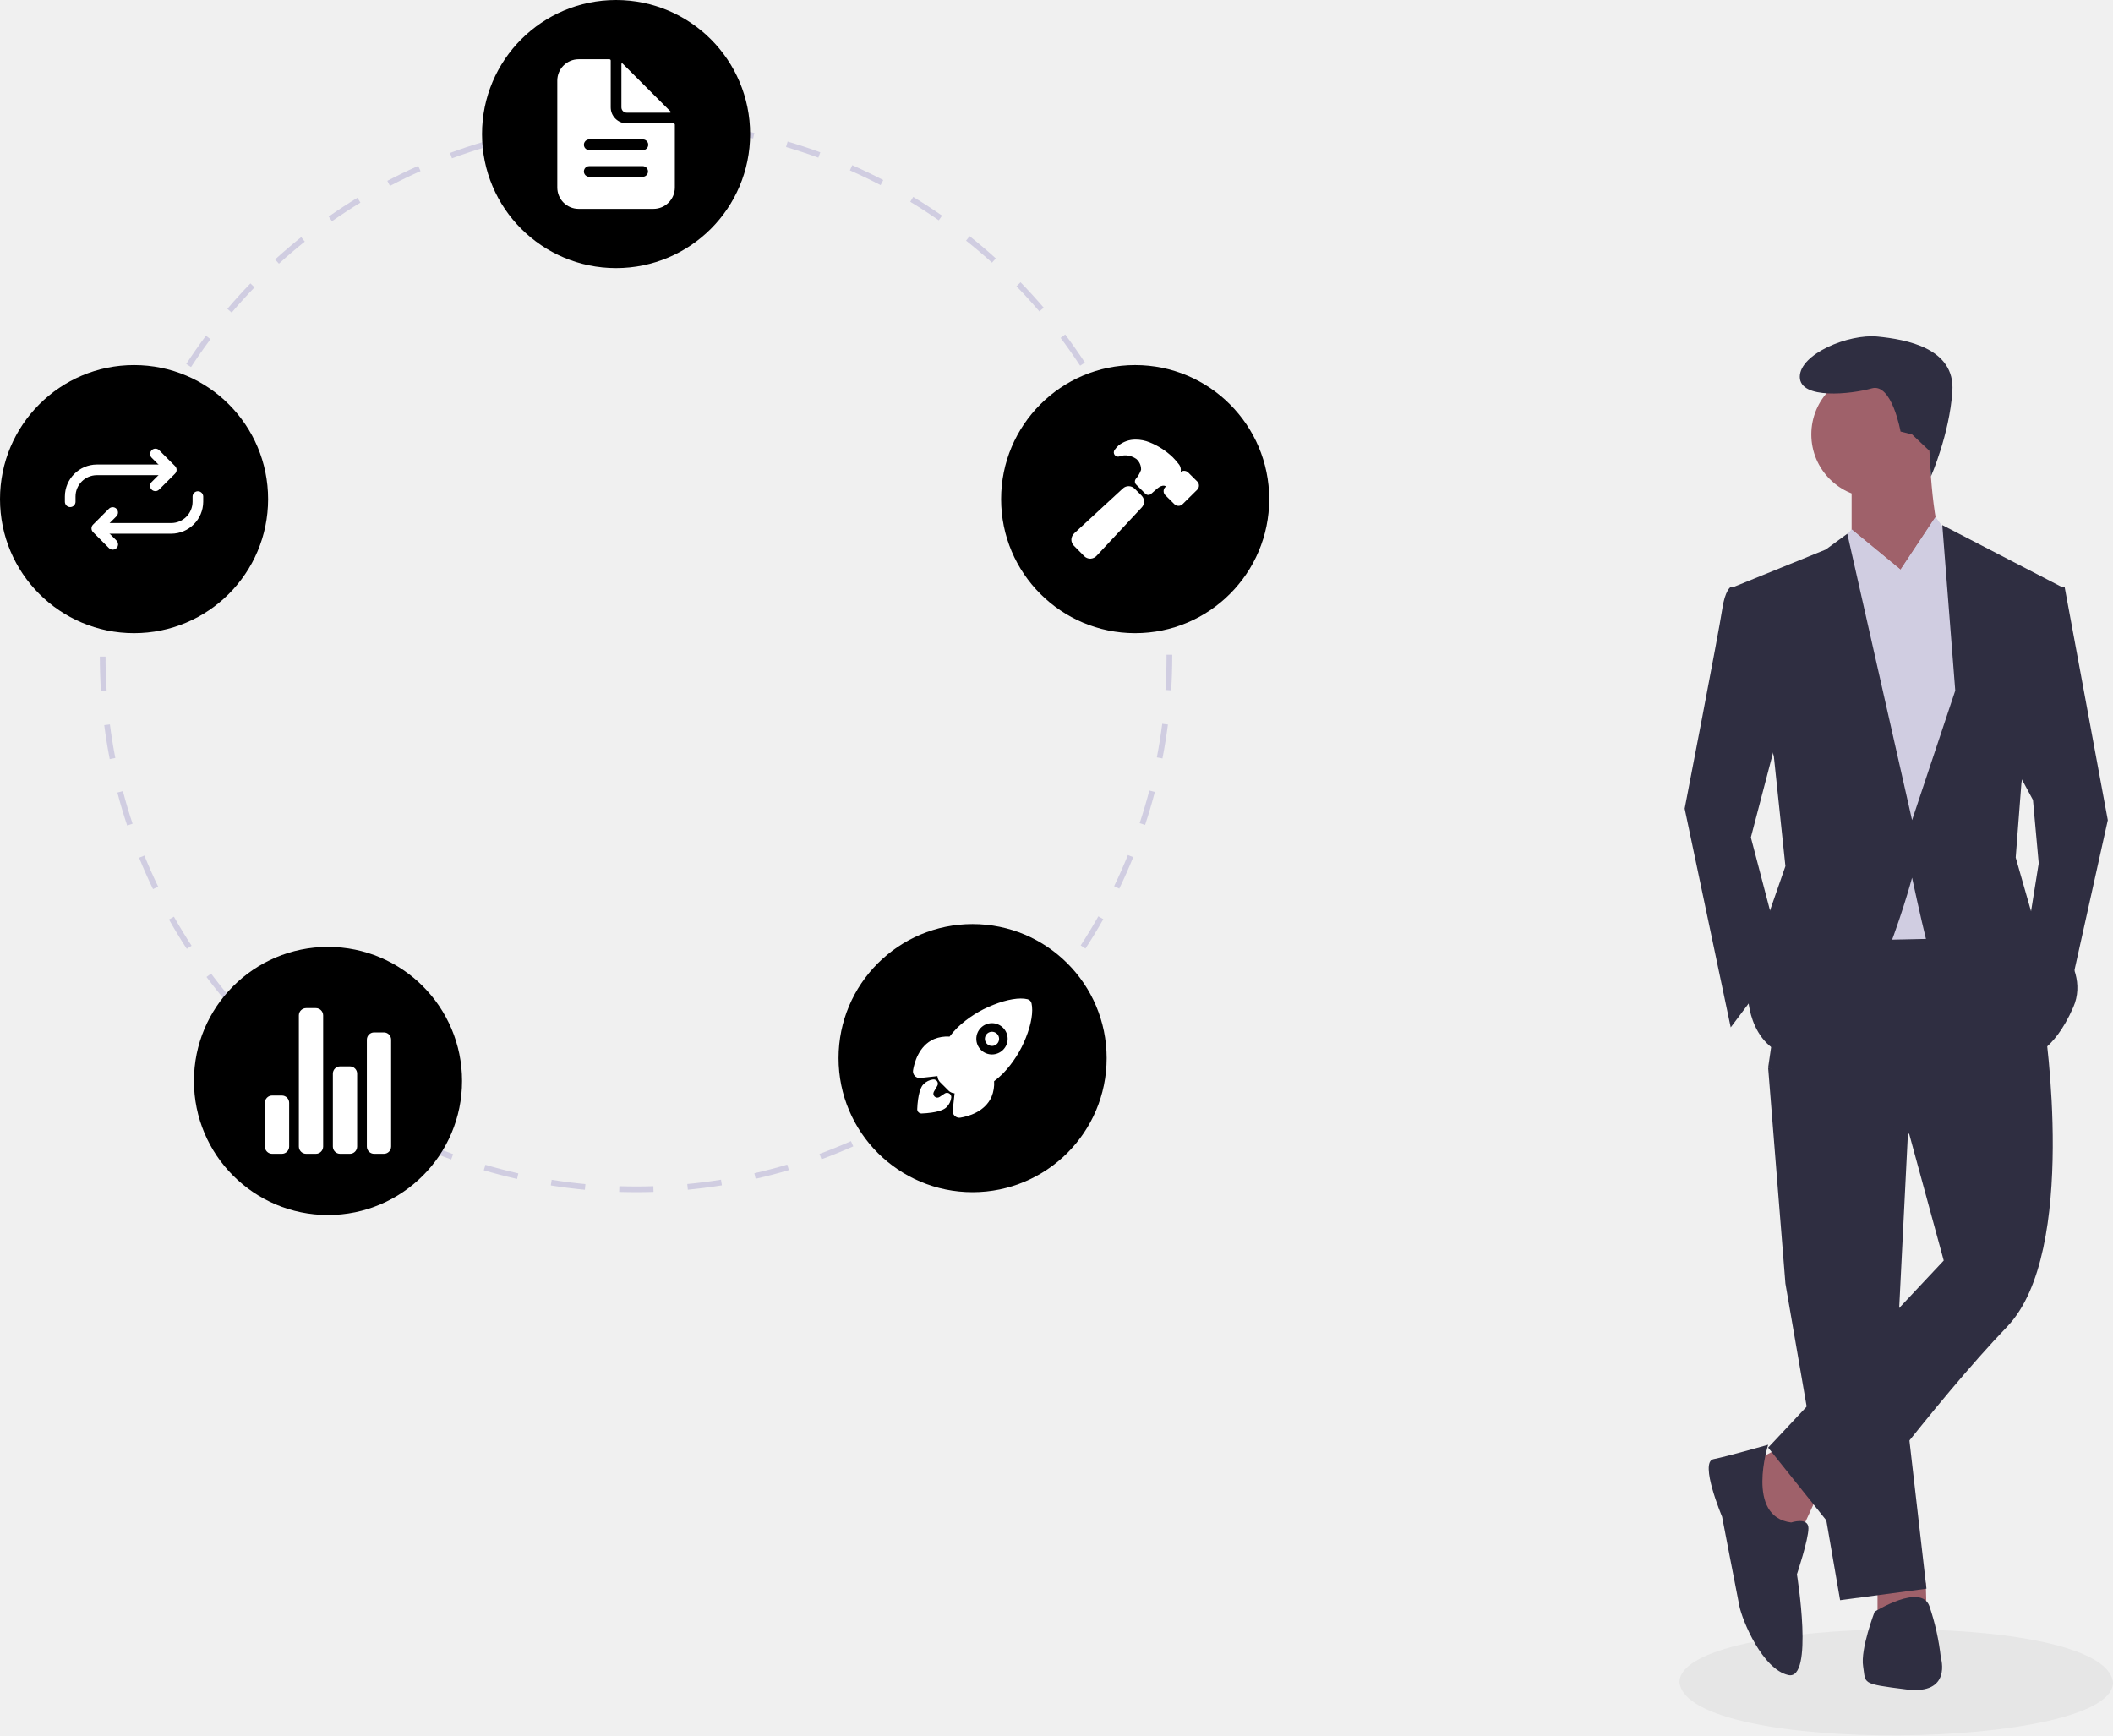
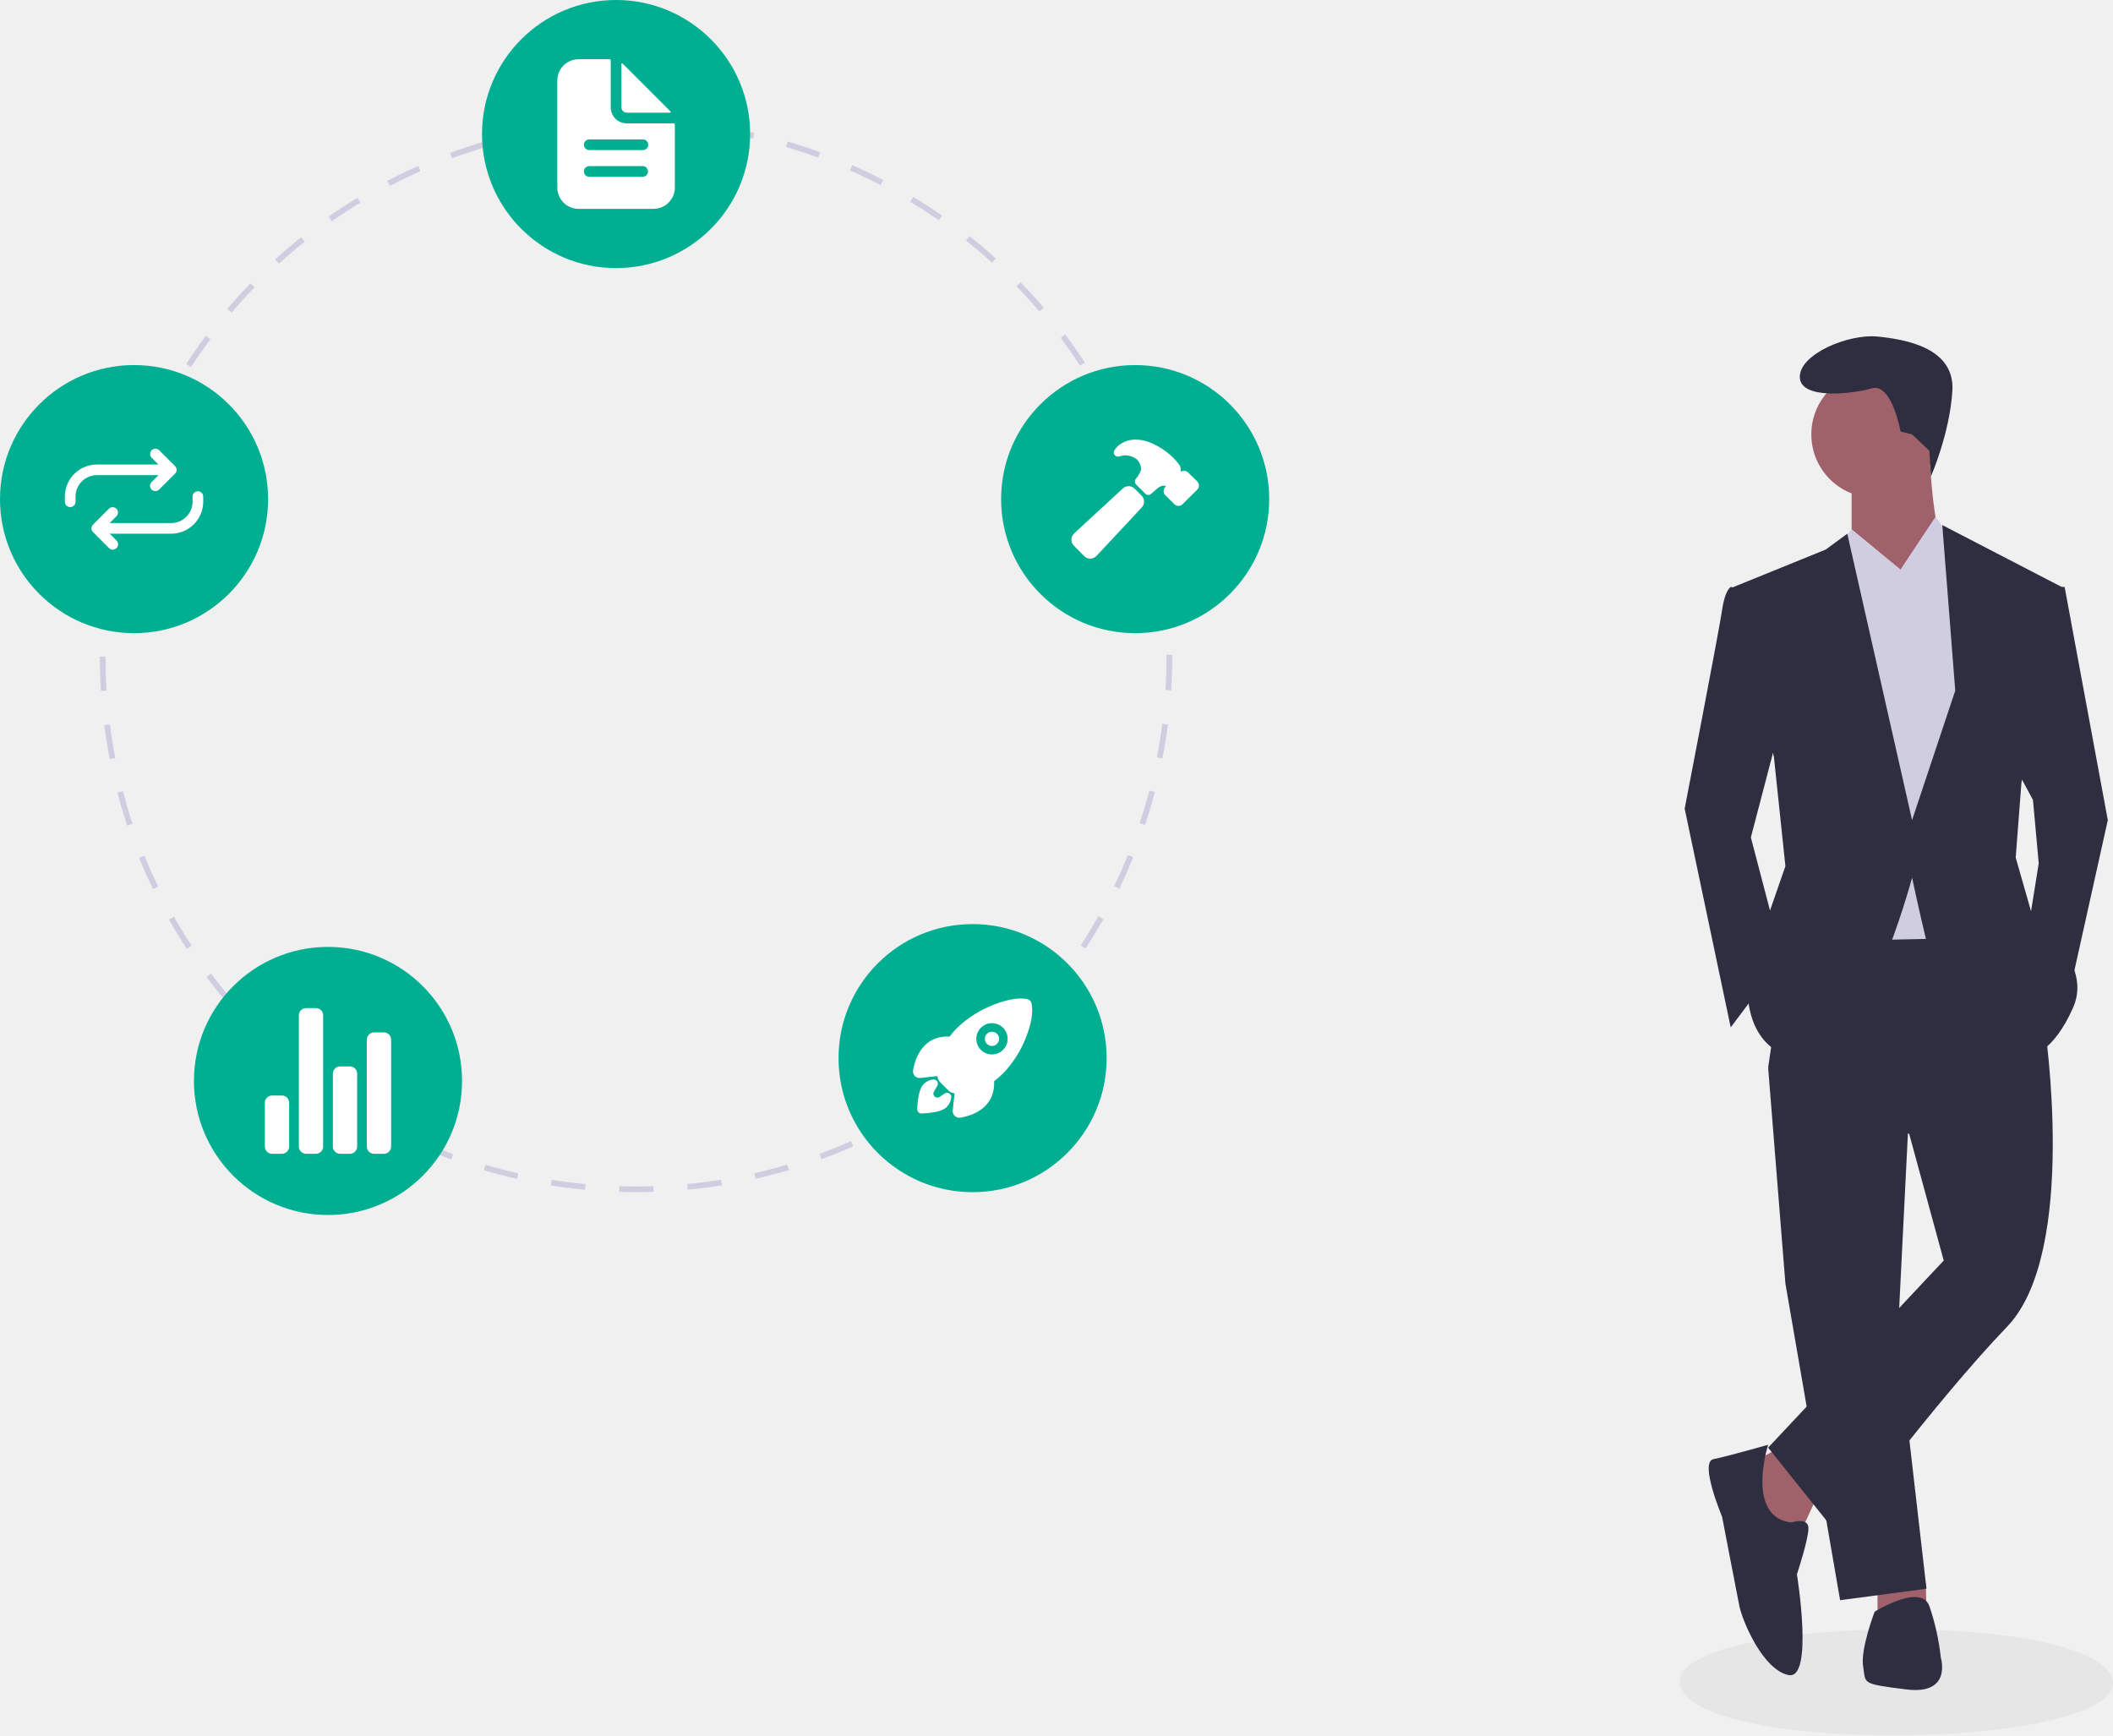
<svg xmlns="http://www.w3.org/2000/svg" id="a48982f8-6f90-42ca-afb3-d8e4a7a73152" data-name="Layer 1" width="740.84" height="608.466" viewBox="0 0 740.84 608.466">
  <path d="M970.42,735.63c.226,23.706-149.154,25.878-152.0.002C818.194,711.928,967.574,709.755,970.42,735.63Z" transform="translate(-229.5799 -145.7671)" fill="#e6e6e6" />
  <polygon points="623.966 507.569 612.864 513.624 619.929 536.837 631.03 537.846 637.086 524.726 623.966 507.569" fill="#9f616a" />
  <polygon points="658.28 553.994 658.28 565.095 675.437 564.086 675.198 554.943 658.28 553.994" fill="#9f616a" />
  <polygon points="619.929 374.348 625.984 450.042 645.16 561.058 675.437 557.021 665.345 469.217 669.382 388.478 619.929 374.348" fill="#2f2e41" />
  <path d="M930.248,463.598l-72.666,1.009-8.074,55.508,49.453,23.213,12.111,44.407L849.509,653.336l24.222,30.277s34.314-46.425,59.545-72.666,13.12-105.971,13.12-105.971Z" transform="translate(-229.5799 -145.7671)" fill="#2f2e41" />
  <circle cx="657.271" cy="152.315" r="22.203" fill="#9f616a" />
  <path d="M878.777,313.221V335.424l15.139,24.222s23.213-17.157,18.166-21.194-6.055-35.324-6.055-35.324Z" transform="translate(-229.5799 -145.7671)" fill="#9f616a" />
  <polygon points="649.197 185.62 634.058 203.786 640.114 329.941 687.548 328.932 695.622 218.925 685.53 190.666 678.607 181.247 666.354 199.749 649.197 185.62" fill="#d0cde1" />
  <path d="M854.555,396.988l-11.102,42.388,11.102,42.388-18.166,24.222-16.148-76.703s12.111-62.573,13.12-69.638,3.028-8.074,3.028-8.074l8.074,1.009Z" transform="translate(-229.5799 -145.7671)" fill="#2f2e41" />
  <polygon points="705.714 267.368 712.779 280.489 714.798 302.692 710.761 327.923 724.89 351.136 739.019 287.553 723.881 205.804 717.825 205.804 705.714 267.368" fill="#2f2e41" />
  <path d="M849.509,652.327s-14.129,4.037-19.176,5.046,3.028,20.185,3.028,20.185,5.046,26.24,6.055,31.287,8.074,22.203,17.157,24.222,3.028-35.324,3.028-35.324,4.037-12.111,4.037-16.148-6.055-2.018-6.055-2.018C841.435,677.558,849.509,652.327,849.509,652.327Z" transform="translate(-229.5799 -145.7671)" fill="#2f2e41" />
  <path d="M882.814,730.039c1.009,6.055-1.009,6.055,15.139,8.074s12.111-11.102,12.111-11.102a84.8,84.8,0,0,0-4.037-18.166c-3.028-8.074-19.176,2.018-19.176,2.018S881.805,723.983,882.814,730.039Z" transform="translate(-229.5799 -145.7671)" fill="#2f2e41" />
  <path d="M906.053,303.833l.526,8.976s6.512-14.727,7.522-29.865S897.952,264.777,887.86,263.768s-27.25,6.055-27.25,14.129,18.166,6.055,25.231,4.037,10.092,15.139,10.092,15.139l4.037,1.009Z" transform="translate(-229.5799 -145.7671)" fill="#2f2e41" />
  <polygon points="643.24 192.767 649.197 185.62 666.354 199.749 649.197 211.86 643.24 192.767" fill="#d0cde1" />
  <polygon points="685.53 190.666 678.465 181.583 666.354 199.749 681.493 210.851 685.53 190.666" fill="#d0cde1" />
  <path d="M851.527,411.117l4.037,38.351-8.074,23.213L842.444,494.885s0,21.194,20.185,22.203,37.342-63.582,37.342-63.582,3.028,14.129,5.046,22.203,36.333,40.37,36.333,40.37,8.074-1.009,15.139-17.157-14.129-31.287-14.129-31.287l-6.056-21.194,2.018-26.24L952.452,351.572,910.568,329.873l4.542,58.032-15.139,45.416-22.708-100.42-7.569,5.551L837.398,351.572Z" transform="translate(-229.5799 -145.7671)" fill="#2f2e41" />
  <path d="M452.664,563.767c-1.996-.016-4.014-.029-5.997-.091l.062-1.999c1.962.061,3.968.088,5.936.09,1.976,0,3.99-.032,5.987-.097l.064,1.998C456.697,563.734,454.661,563.767,452.664,563.767Zm-18.019-.845c-3.981-.377-8.002-.888-11.951-1.518l.315-1.975c3.906.623,7.884,1.129,11.824,1.502Zm36.092-.021-.19-1.99c3.938-.377,7.916-.888,11.822-1.517l.318,1.975C478.739,562.004,474.718,562.52,470.738,562.901Zm-59.873-3.778c-3.898-.884-7.821-1.907-11.658-3.041l.567-1.918c3.796,1.122,7.676,2.134,11.533,3.008Zm83.648-.05-.444-1.949c3.866-.882,7.745-1.898,11.53-3.022l.569,1.918C502.343,557.155,498.421,558.182,494.514,559.073Zm-106.745-6.776c-3.762-1.382-7.525-2.903-11.187-4.523l.81-1.828c3.622,1.602,7.345,3.107,11.066,4.475Zm129.833-.078-.691-1.877c3.699-1.362,7.409-2.867,11.028-4.473l.812,1.828C525.091,549.32,521.34,550.841,517.601,552.218Zm-151.887-9.68c-3.54-1.848-7.075-3.84-10.506-5.92l1.037-1.711c3.395,2.06,6.892,4.029,10.395,5.857Zm173.873-.073-.926-1.772c3.494-1.827,6.983-3.797,10.369-5.854l1.039,1.709C546.646,538.627,543.12,540.618,539.587,542.465ZM345.105,530.039c-3.279-2.288-6.528-4.715-9.659-7.211l1.247-1.564c3.098,2.471,6.313,4.871,9.557,7.135Zm215.05-.071-1.146-1.639c3.243-2.267,6.454-4.667,9.544-7.135l1.248,1.562C566.678,525.251,563.432,527.676,560.155,529.967ZM326.268,515.014c-2.964-2.69-5.878-5.51-8.66-8.378l1.436-1.393c2.752,2.838,5.636,5.627,8.569,8.29Zm252.702-.069-1.346-1.48c2.926-2.657,5.807-5.448,8.563-8.293l1.436,1.391C584.838,509.438,581.926,512.258,578.97,514.945ZM309.501,497.726c-2.595-3.043-5.125-6.208-7.521-9.407l1.601-1.199c2.371,3.166,4.874,6.298,7.442,9.308Zm286.228-.083-1.521-1.297c2.567-3.013,5.071-6.148,7.441-9.318l1.602,1.197C600.854,491.429,598.324,494.598,595.728,497.643ZM295.075,478.452c-2.188-3.351-4.293-6.811-6.258-10.284l1.741-.984c1.943,3.437,4.027,6.86,6.192,10.175Zm315.083-.108-1.676-1.092c2.166-3.321,4.249-6.751,6.193-10.195l1.742.982C614.452,471.521,612.346,474.988,610.157,478.343Zm-326.926-20.838c-1.74-3.6-3.384-7.299-4.886-10.996l1.853-.752c1.486,3.656,3.113,7.316,4.834,10.877Zm338.772-.156L620.203,456.48c1.721-3.566,3.348-7.236,4.836-10.91l1.854.75C625.389,450.034,623.744,453.745,622.004,457.349Zm-347.834-22.142c-1.265-3.799-2.421-7.685-3.436-11.55l1.935-.508c1.003,3.823,2.147,7.668,3.398,11.425Zm356.889-.212-1.898-.629c1.244-3.753,2.384-7.599,3.385-11.43l1.936.506C633.469,427.316,632.317,431.203,631.059,434.996Zm-363.008-23.082c-.764-3.924-1.411-7.925-1.922-11.893l1.983-.256c.506,3.926,1.145,7.884,1.901,11.766Zm369.099-.22-1.963-.379c.75-3.881,1.386-7.841,1.887-11.77l1.984.254C638.552,403.77,637.909,407.772,637.15,411.694ZM264.973,388.031c-.256-3.986-.389-8.038-.393-12.043l2-.002c.004,3.963.135,7.972.389,11.916Zm375.228-.224-1.996-.127c.249-3.94.375-7.949.375-11.913l-.001-.438h2l.001.432C640.58,379.773,640.452,383.824,640.201,387.807ZM266.942,364.072l-1.996-.123c.248-3.994.627-8.029,1.128-11.994l1.984.25C267.562,356.128,267.187,360.121,266.942,364.072Zm371.236-.656c-.26-3.953-.649-7.944-1.158-11.862l1.982-.258c.515,3.96.909,7.993,1.172,11.989ZM269.931,340.435l-1.964-.378c.754-3.925,1.648-7.879,2.655-11.751l1.936.503C271.561,332.64,270.678,336.551,269.931,340.435Zm365.171-.645c-.762-3.886-1.66-7.794-2.668-11.617l1.934-.51c1.02,3.864,1.927,7.814,2.697,11.742ZM275.93,317.377l-1.899-.627c1.255-3.8,2.653-7.612,4.154-11.331l1.855.749C278.554,309.846,277.171,313.617,275.93,317.377Zm353.095-.624c-1.256-3.754-2.649-7.514-4.143-11.177l1.852-.755c1.51,3.702,2.919,7.503,4.188,11.297ZM284.863,295.25l-1.803-.867c1.735-3.606,3.611-7.205,5.575-10.695l1.743.981C288.435,288.122,286.579,291.682,284.863,295.25Zm335.172-.545c-1.723-3.551-3.585-7.098-5.538-10.542l1.74-.986c1.974,3.48,3.856,7.066,5.597,10.656ZM296.56,274.465l-1.677-1.091c2.181-3.353,4.501-6.68,6.895-9.89l1.604,1.195C301.014,267.856,298.718,271.148,296.56,274.465Zm311.732-.471c-2.164-3.305-4.466-6.587-6.843-9.754l1.6-1.2c2.402,3.201,4.729,6.518,6.917,9.858ZM310.812,255.354l-1.523-1.295c2.59-3.047,5.313-6.051,8.094-8.928l1.438,1.39C316.07,249.367,313.376,252.339,310.812,255.354Zm283.185-.412c-2.571-3.006-5.274-5.97-8.032-8.808l1.434-1.394c2.788,2.868,5.52,5.863,8.118,8.901Zm-266.623-16.725-1.347-1.479c2.959-2.696,6.042-5.328,9.16-7.823l1.25,1.562C333.352,232.945,330.303,235.549,327.374,238.216Zm250.011-.363c-2.933-2.655-5.99-5.251-9.09-7.717l1.246-1.565c3.132,2.493,6.223,5.117,9.186,7.8ZM345.973,223.33l-1.147-1.638c3.272-2.293,6.663-4.511,10.078-6.591l1.041,1.708C352.566,218.868,349.211,221.062,345.973,223.33Zm212.758-.318c-3.256-2.266-6.621-4.453-10.003-6.499l1.035-1.711c3.418,2.068,6.82,4.278,10.11,6.568ZM366.307,210.942l-.929-1.771c3.536-1.854,7.18-3.619,10.831-5.245l.813,1.827C373.41,207.361,369.805,209.107,366.307,210.942Zm172.02-.274c-3.512-1.828-7.131-3.566-10.758-5.166l.808-1.83c3.665,1.617,7.324,3.374,10.874,5.221Zm-150.281-9.401-.694-1.876c3.75-1.387,7.595-2.67,11.429-3.813l.571,1.917C395.559,198.625,391.755,199.895,388.046,201.267Zm128.452-.227c-3.717-1.36-7.526-2.616-11.32-3.732l.564-1.919c3.835,1.128,7.685,2.398,11.443,3.773ZM410.878,194.46l-.446-1.949c3.891-.892,7.869-1.668,11.824-2.311l.32,1.975C418.663,192.81,414.727,193.578,410.878,194.46Zm82.763-.145c-3.856-.869-7.795-1.624-11.706-2.244l.313-1.976c3.953.627,7.934,1.39,11.832,2.269Zm-59.245-3.67-.193-1.99c3.971-.385,8.015-.648,12.021-.782l.066,1.999C442.326,190.003,438.325,190.263,434.396,190.644Zm35.713-.062c-3.935-.368-7.938-.614-11.896-.731l.06-1.999c4.0.119,8.046.368,12.022.739Z" transform="translate(-229.5799 -145.7671)" fill="#d0cde1" />
-   <circle cx="216" cy="47" r="47" fill="#000000" />
-   <circle cx="398" cy="175" r="47" fill="#000000" />
-   <circle cx="341" cy="371" r="47" fill="#000000" />
-   <circle cx="115" cy="379" r="47" fill="#000000" />
-   <circle cx="47" cy="175" r="47" fill="#000000" />
+   <circle cx="216" cy="47" r="47" fill="#00af91" />
+   <circle cx="398" cy="175" r="47" fill="#00af91" />
+   <circle cx="341" cy="371" r="47" fill="#00af91" />
+   <circle cx="115" cy="379" r="47" fill="#00af91" />
+   <circle cx="47" cy="175" r="47" fill="#00af91" />
  <path d="M465.721,189.02H449.327a5.621,5.621,0,0,1-5.621-5.621V167.005a.468.468,0,0,0-.468-.468H432.465a7.494,7.494,0,0,0-7.494,7.494v37.472a7.494,7.494,0,0,0,7.494,7.494H458.695a7.494,7.494,0,0,0,7.494-7.494V189.488A.468.468,0,0,0,465.721,189.02ZM454.948,207.756H436.212a1.874,1.874,0,1,1,0-3.747H454.948a1.874,1.874,0,0,1,0,3.747Zm0-9.368H436.212a1.874,1.874,0,1,1,0-3.747H454.948a1.874,1.874,0,1,1,0,3.747Z" transform="translate(-229.5799 -145.7671)" fill="#fff" />
  <path d="M464.693,184.874l-16.84-16.84a.234.234,0,0,0-.399.165v15.201a1.874,1.874,0,0,0,1.874,1.874h15.201a.234.234,0,0,0,.165-.399Z" transform="translate(-229.5799 -145.7671)" fill="#fff" />
  <path d="M577.378,507.508a2.491,2.491,0,1,0,1.762.729A2.491,2.491,0,0,0,577.378,507.508Z" transform="translate(-229.5799 -145.7671)" fill="#fff" />
  <path d="M591.245,497.548v-.008a1.904,1.904,0,0,0-1.412-1.428c-2.781-.678-7.156.045-12.004,1.986a38.607,38.607,0,0,0-12.559,7.953,29.929,29.929,0,0,0-2.758,3.157,12.232,12.232,0,0,0-5.466.878c-5.388,2.371-6.927,8.44-7.337,10.932a2.333,2.333,0,0,0,2.537,2.706h.012l6.003-.655c.007.077.016.147.022.211a3.207,3.207,0,0,0,.924,1.934l2.929,2.931a3.198,3.198,0,0,0,1.933.925l.201.021-.653,5.995v.012a2.333,2.333,0,0,0,2.081,2.561q.108.011.216.012a2.357,2.357,0,0,0,.387-.032c2.506-.403,8.572-1.923,10.937-7.341a12.342,12.342,0,0,0,.882-5.444,29.378,29.378,0,0,0,3.168-2.758,38.329,38.329,0,0,0,7.961-12.461C591.179,504.843,591.906,500.435,591.245,497.548Zm-9.991,16.32a5.485,5.485,0,1,1-.004-7.756l.004.004a5.441,5.441,0,0,1,.058,7.694Z" transform="translate(-229.5799 -145.7671)" fill="#fff" />
  <path d="M561.8,528.94a1.493,1.493,0,0,0-1.027.249c-.596.408-1.195.811-1.8,1.204a1.392,1.392,0,0,1-1.96-1.866l1.134-1.96a1.493,1.493,0,0,0-1.415-2.325,5.716,5.716,0,0,0-3.325,1.629c-.342.343-1.38,1.382-1.939,5.344a33.401,33.401,0,0,0-.3,3.432,1.493,1.493,0,0,0,1.454,1.531q.019.001.039 0h.037a33.585,33.585,0,0,0,3.434-.299c3.963-.56,5.003-1.6,5.345-1.941a5.645,5.645,0,0,0,1.623-3.335A1.493,1.493,0,0,0,561.8,528.94Z" transform="translate(-229.5799 -145.7671)" fill="#fff" />
  <path d="M328.405,550.307h-3.405a2.554,2.554,0,0,1-2.554-2.554V532.429a2.554,2.554,0,0,1,2.554-2.554h3.405a2.554,2.554,0,0,1,2.554,2.554V547.753A2.554,2.554,0,0,1,328.405,550.307Z" transform="translate(-229.5799 -145.7671)" fill="#fff" />
  <path d="M352.242,550.307h-3.405a2.554,2.554,0,0,1-2.554-2.554V522.213a2.554,2.554,0,0,1,2.554-2.554h3.405a2.554,2.554,0,0,1,2.554,2.554V547.753A2.554,2.554,0,0,1,352.242,550.307Z" transform="translate(-229.5799 -145.7671)" fill="#fff" />
  <path d="M364.16,550.307h-3.405a2.554,2.554,0,0,1-2.554-2.554V510.295a2.554,2.554,0,0,1,2.554-2.554h3.405a2.554,2.554,0,0,1,2.554,2.554V547.753A2.554,2.554,0,0,1,364.16,550.307Z" transform="translate(-229.5799 -145.7671)" fill="#fff" />
  <path d="M340.323,550.307H336.918a2.554,2.554,0,0,1-2.554-2.554V501.781a2.554,2.554,0,0,1,2.554-2.554h3.405a2.554,2.554,0,0,1,2.554,2.554V547.753A2.554,2.554,0,0,1,340.323,550.307Z" transform="translate(-229.5799 -145.7671)" fill="#fff" />
  <path d="M629.831,319.536l-2.433-2.434a2.982,2.982,0,0,0-4.206-.011l-16.915,15.61a3.159,3.159,0,0,0-1.058,2.149,2.992,2.992,0,0,0,.858,2.231l3.634,3.674.007.007a3.009,3.009,0,0,0,2.114.878h.11a3.129,3.129,0,0,0,2.159-1.041L629.821,323.761a2.982,2.982,0,0,0,.018-4.217Z" transform="translate(-229.5799 -145.7671)" fill="#fff" />
  <path d="M649.384,314.617l-.029-.029-3.193-3.161a2,2,0,0,0-1.424-.583,2.04,2.04,0,0,0-1.192.386c0-.04.006-.079.008-.114a3.406,3.406,0,0,0-.485-2.35,24.039,24.039,0,0,0-2.311-2.678l-.007-.007a25.222,25.222,0,0,0-8.081-5.212,13.003,13.003,0,0,0-4.946-.974,9.426,9.426,0,0,0-6.033,2.113,11.174,11.174,0,0,0-1.321,1.511,1.491,1.491,0,0,0,1.738,2.268,6.936,6.936,0,0,1,.799-.245,5.913,5.913,0,0,1,1.719-.107,7.228,7.228,0,0,1,3.326,1.22,4.79,4.79,0,0,1,1.701,3.829,9.939,9.939,0,0,1-1.864,3.213,1.491,1.491,0,0,0,.135,1.957l3.206,3.206a1.491,1.491,0,0,0,2.05.058c.907-.81,2.288-2.03,2.77-2.329a3.47,3.47,0,0,1,1.37-.54,1.787,1.787,0,0,1,1.052.222.116.116,0,0,1-.029.089l-.17.161-.028.026a2.005,2.005,0,0,0-.005,2.836l.01.01,3.192,3.16a1.999,1.999,0,0,0,1.424.582,2.022,2.022,0,0,0,1.418-.578l5.171-5.108c.018-.018.035-.036.052-.055A2.038,2.038,0,0,0,649.384,314.617Z" transform="translate(-229.5799 -145.7671)" fill="#fff" />
  <path d="M284.042,317.969a1.866,1.866,0,0,1-1.319-3.185l4.278-4.278-4.278-4.278a1.866,1.866,0,0,1,2.638-2.638l5.597,5.597a1.865,1.865,0,0,1,0,2.638l-5.597,5.597A1.86,1.86,0,0,1,284.042,317.969Z" transform="translate(-229.5799 -145.7671)" fill="#fff" />
  <path d="M254.193,323.565a1.866,1.866,0,0,1-1.866-1.866v-1.866a11.249,11.249,0,0,1,11.188-11.194h24.258a1.866,1.866,0,1,1,0,3.731H263.521a7.507,7.507,0,0,0-7.462,7.468v1.86A1.866,1.866,0,0,1,254.193,323.565Z" transform="translate(-229.5799 -145.7671)" fill="#fff" />
  <path d="M269.118,338.49a1.86,1.86,0,0,1-1.319-.546l-5.597-5.597a1.865,1.865,0,0,1,0-2.638l5.597-5.597a1.866,1.866,0,0,1,2.638,2.638l-4.278,4.278,4.278,4.278a1.866,1.866,0,0,1-1.319,3.185Z" transform="translate(-229.5799 -145.7671)" fill="#fff" />
  <path d="M265.386,332.893a1.866,1.866,0,0,1,0-3.731H289.639a7.507,7.507,0,0,0,7.462-7.468v-1.86a1.866,1.866,0,0,1,3.731,0v1.866a11.249,11.249,0,0,1-11.188,11.194Z" transform="translate(-229.5799 -145.7671)" fill="#fff" />
</svg>
